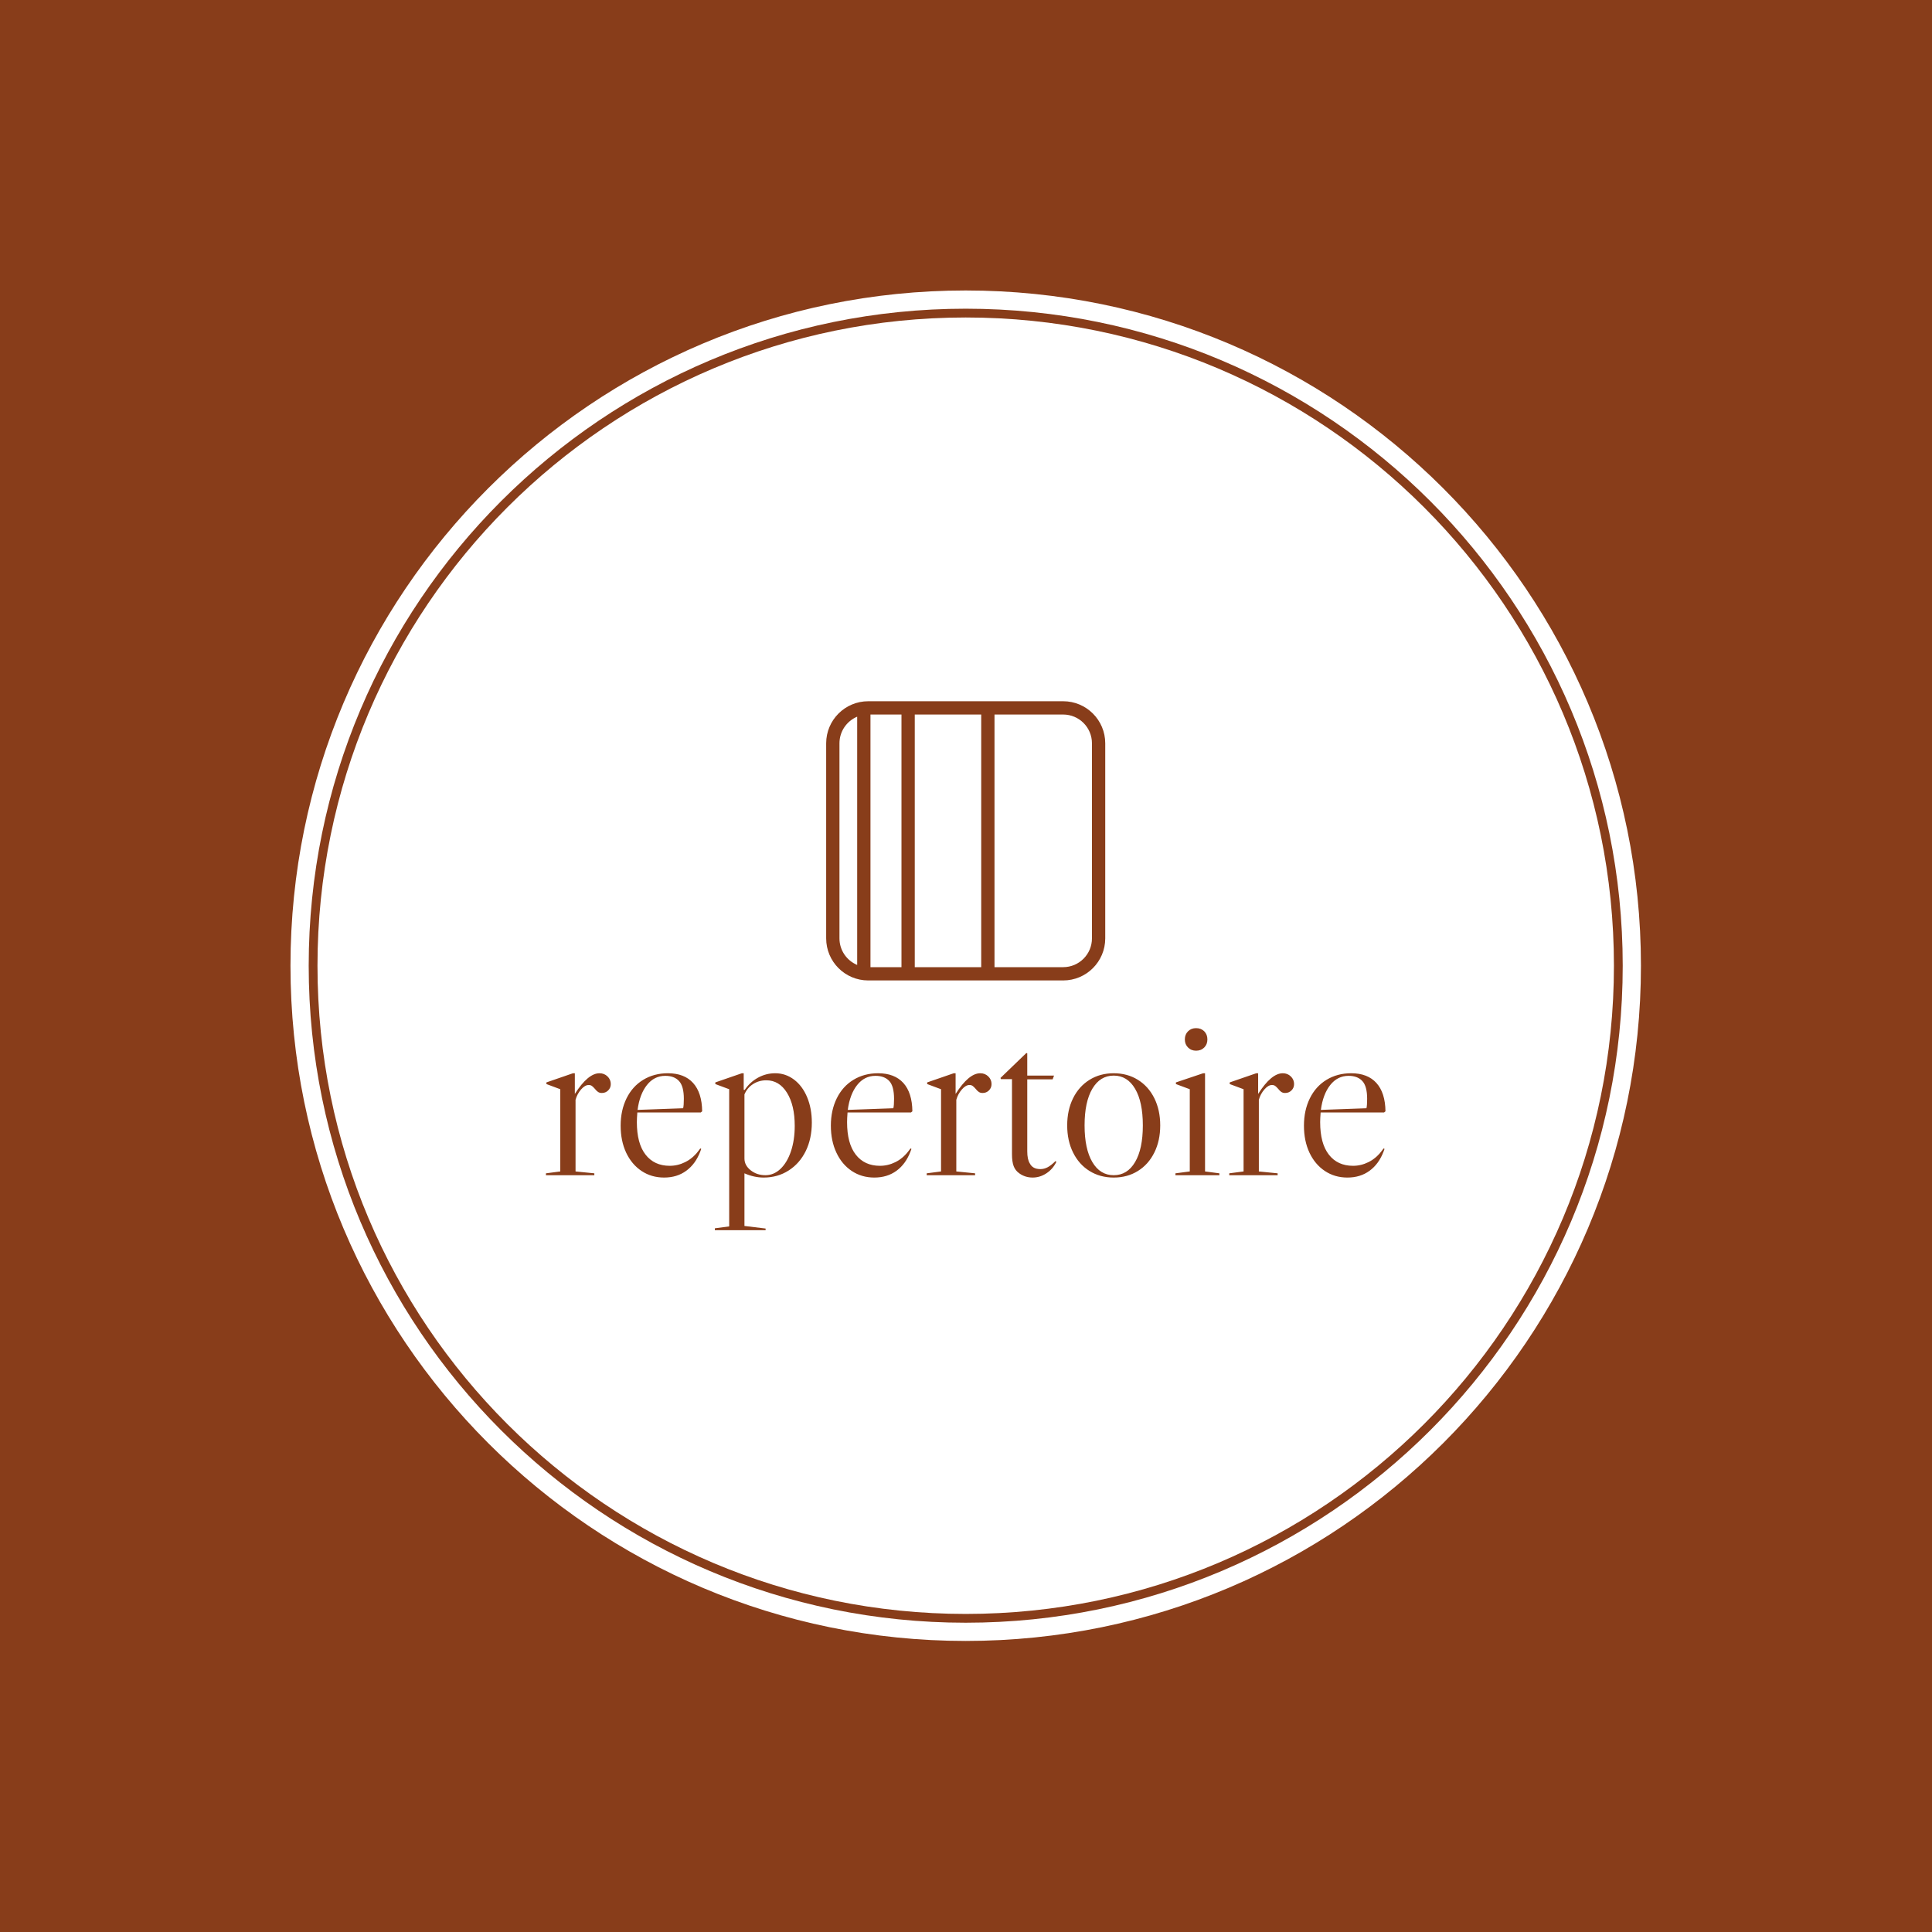
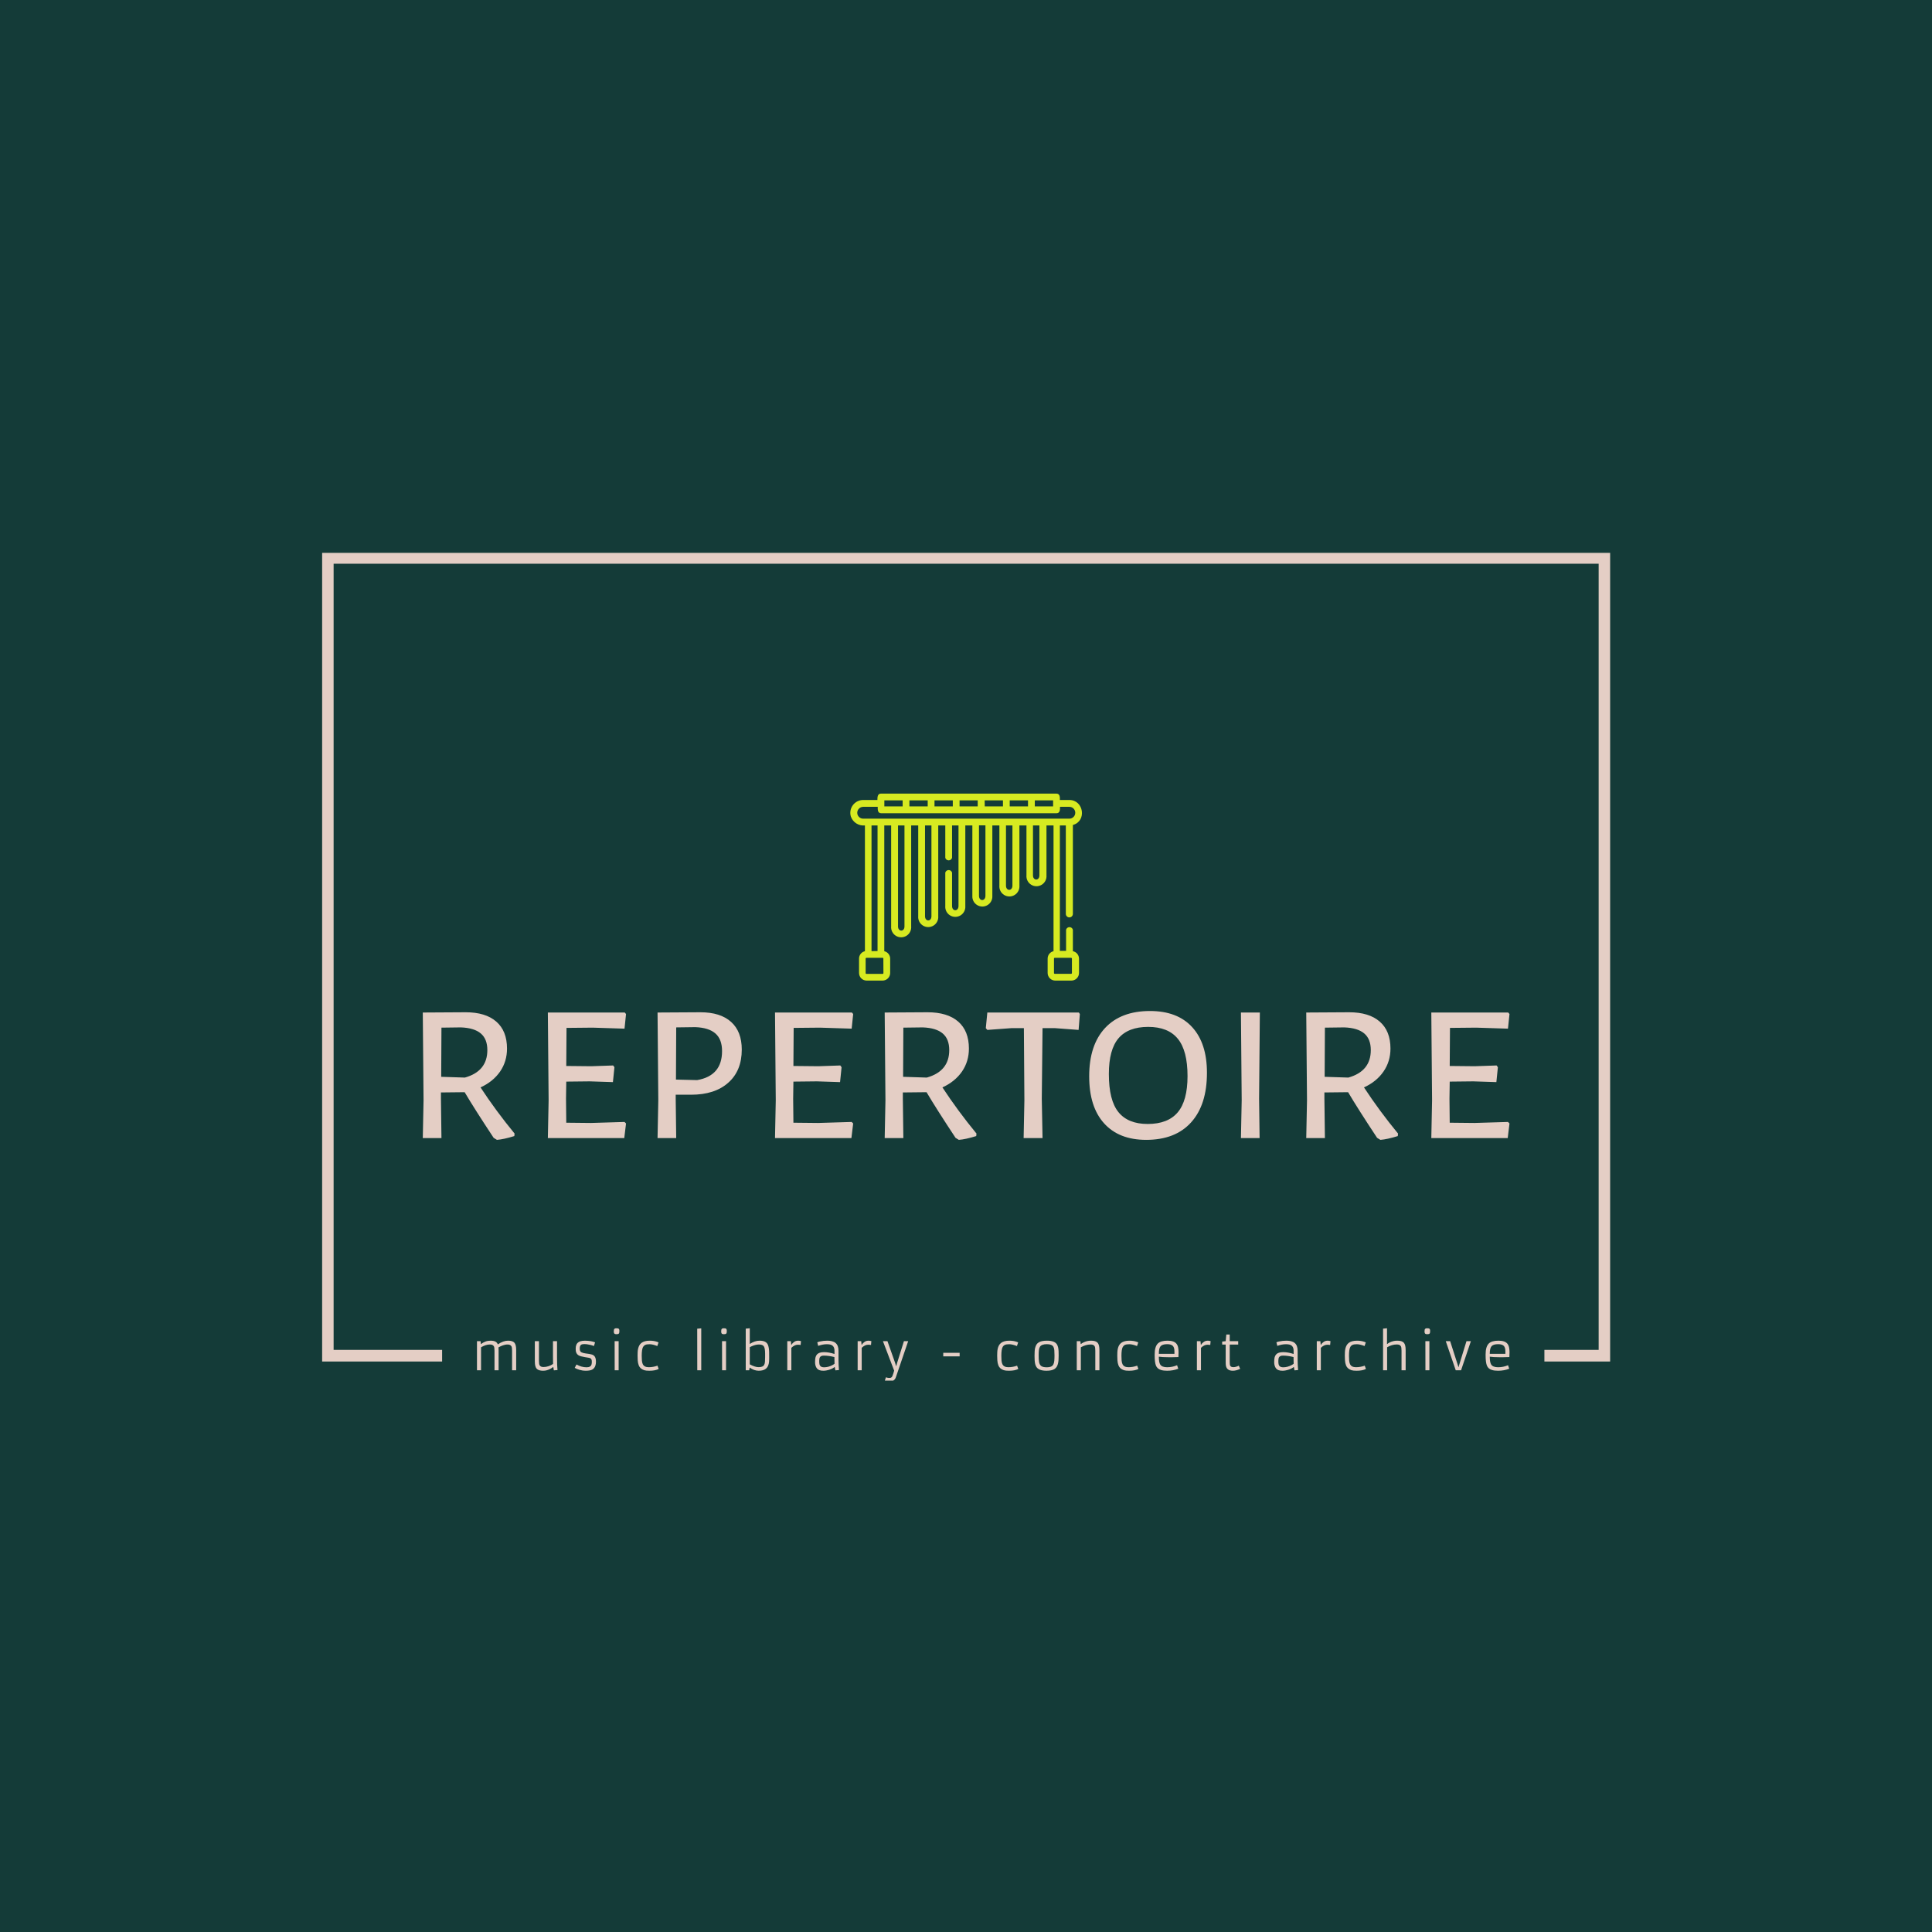
- <svg xmlns="http://www.w3.org/2000/svg" version="1.1" width="1000" height="1000" viewBox="0 0 1000 1000">
-   <rect width="1000" height="1000" fill="#883d1a" />
-   <g transform="matrix(0.7,0,0,0.7,149.849,150.1991)">
-     <svg viewBox="0 0 343 343" data-background-color="#883d1a" preserveAspectRatio="xMidYMid meet" height="999" width="1000">
-       <g id="tight-bounds" transform="matrix(1,0,0,1,0.074,0.074)">
-         <svg viewBox="0 0 342.852 342.852" height="342.852" width="342.852">
+ <svg xmlns="http://www.w3.org/2000/svg" version="1.1" width="1500" height="1500" viewBox="0 0 1500 1500">
+   <rect width="1500" height="1500" fill="#143b38" />
+   <g transform="matrix(0.6666667,0,0,0.6666667,250.1067,429.2359)">
+     <svg viewBox="0 0 375 241" data-background-color="#143b38" preserveAspectRatio="xMidYMid meet" height="964" width="1500">
+       <g id="tight-bounds" transform="matrix(1,0,0,1,-0.03976,-0.2132988)">
+         <svg viewBox="0 0 375.08 241.427" height="241.427" width="375.08">
          <g>
            <svg />
          </g>
          <g>
-             <svg viewBox="0 0 342.852 342.852" height="342.852" width="342.852">
-               <g>
-                 <path d="M0 171.426c0-94.676 76.75-171.426 171.426-171.426 94.676 0 171.426 76.75 171.426 171.426 0 94.676-76.75 171.426-171.426 171.426-94.676 0-171.426-76.75-171.426-171.426zM171.426 338.226c92.121 0 166.8-74.679 166.8-166.8 0-92.121-74.679-166.8-166.8-166.8-92.121 0-166.8 74.679-166.8 166.8 0 92.121 74.679 166.8 166.8 166.8z" data-fill-palette-color="tertiary" fill="#ffffff" stroke="transparent" />
-                 <ellipse rx="164.569" ry="164.569" cx="171.426" cy="171.426" fill="#ffffff" stroke="transparent" stroke-width="0" fill-opacity="1" data-fill-palette-color="tertiary" />
+             <svg viewBox="0 0 375.08 241.427" height="241.427" width="375.08">
+               <g transform="matrix(1,0,0,1,-10.22024,-5.77318)">
+                 <path d="M10.22 241.427v-235.654h375.08v235.654l-19.181 0 0-3.383h15.798v-228.888h-368.314v228.888h31.588l0 3.383z" fill="#e4cec5" fill-rule="nonzero" stroke="none" stroke-width="1" stroke-linecap="butt" stroke-linejoin="miter" stroke-miterlimit="10" stroke-dasharray="" stroke-dashoffset="0" font-family="none" font-weight="none" font-size="none" text-anchor="none" style="mix-blend-mode: normal" data-fill-palette-color="tertiary" />
+                 <g>
+                   <path transform="translate(53.74038,243.9705) scale(0.29147,0.29147)" d="M18.24-25.73v0c-2.653 0-5.55 0.937-8.69 2.81v0 22.92h-4.06v-29.05h3.57l0.39 3c2.847-2.327 6.037-3.49 9.57-3.49v0c2.02 0 3.61 0.29 4.77 0.87 1.167 0.573 2.01 1.52 2.53 2.84v0c3.593-2.473 7.01-3.71 10.25-3.71v0c3.06 0 5.183 0.7 6.37 2.1v0c1.14 1.347 1.71 3.747 1.71 7.2v0 20.24h-4.1v-19.48c0-2.347-0.227-3.857-0.68-4.53-0.46-0.673-1.003-1.13-1.63-1.37-0.627-0.233-1.357-0.35-2.19-0.35-0.84 0-1.63 0.077-2.37 0.23-0.74 0.153-1.493 0.36-2.26 0.62v0c-1.547 0.54-3.027 1.223-4.44 2.05v0c0.08 0.98 0.12 1.843 0.12 2.59v0 20.24h-4.1v-19.48c0-2.347-0.23-3.857-0.69-4.53-0.453-0.673-0.993-1.13-1.62-1.37-0.627-0.233-1.443-0.35-2.45-0.35zM85.46-29.05v16.26c0 5.367 0.153 9.563 0.46 12.59v0l-3.64 0.3-0.58-3.44c-1.907 1.573-4.13 2.71-6.67 3.41v0c-1.007 0.28-2.207 0.42-3.6 0.42-1.387 0-2.63-0.167-3.73-0.5-1.1-0.333-1.977-0.867-2.63-1.6v0c-1.187-1.32-1.78-3.72-1.78-7.2v0-20.24h4.1v19.58c0 2.34 0.23 3.85 0.69 4.53 0.453 0.673 0.993 1.127 1.62 1.36 0.627 0.24 1.37 0.36 2.23 0.36 0.867 0 1.703-0.07 2.51-0.21 0.8-0.14 1.607-0.34 2.42-0.6v0c1.713-0.553 3.26-1.31 4.64-2.27v0-0.02c-0.06-1.24-0.09-3.65-0.09-7.23v0-15.5zM103.14-2.39l1.76-3.37c3.353 1.873 6.723 2.81 10.11 2.81v0c2.813 0 4.463-1.003 4.95-3.01v0c0.167-0.68 0.25-1.513 0.25-2.5 0-0.987-0.113-1.75-0.34-2.29-0.227-0.547-0.61-0.957-1.15-1.23-0.54-0.267-1.253-0.463-2.14-0.59-0.887-0.133-2.013-0.317-3.38-0.55-1.367-0.24-2.62-0.507-3.76-0.8-1.14-0.293-2.107-0.717-2.9-1.27v0c-1.693-1.187-2.507-3.187-2.44-6v0-0.61c0-2.967 0.977-5.077 2.93-6.33v0c1.887-1.233 5.003-1.653 9.35-1.26v0c2.96 0.273 5.32 0.783 7.08 1.53v0l-1.15 3.69c-1.953-0.833-4.297-1.437-7.03-1.81v0c-0.847-0.113-1.64-0.17-2.38-0.17-0.74 0-1.413 0.057-2.02 0.17-0.6 0.113-1.103 0.327-1.51 0.64v0c-0.78 0.633-1.187 1.813-1.22 3.54v0c-0.047 2.033 0.523 3.327 1.71 3.88v0c1.14 0.54 2.49 0.91 4.05 1.11 1.56 0.207 2.837 0.387 3.83 0.54 0.993 0.153 1.897 0.36 2.71 0.62 0.813 0.26 1.513 0.677 2.1 1.25v0c1.22 1.153 1.813 3.163 1.78 6.03v0c-0.08 4.993-2.163 7.84-6.25 8.54v0c-1.233 0.213-2.47 0.32-3.71 0.32-1.233 0-2.367-0.077-3.4-0.23-1.033-0.16-2.023-0.377-2.97-0.65v0c-1.787-0.507-3.407-1.173-4.86-2zM144.97-36.01v0c-1.087 0-1.787-0.153-2.1-0.46v0c-0.487-0.507-0.73-1.203-0.73-2.09 0-0.887 0.053-1.523 0.16-1.91 0.107-0.38 0.267-0.677 0.48-0.89v0c0.387-0.387 0.983-0.58 1.79-0.58 0.807 0 1.383 0.04 1.73 0.12 0.353 0.08 0.643 0.233 0.87 0.46v0c0.393 0.393 0.59 1.033 0.59 1.92 0 0.887-0.047 1.52-0.14 1.9-0.087 0.387-0.237 0.693-0.45 0.92v0c-0.407 0.407-1.14 0.61-2.2 0.61zM143.05 0l-0.05-29.05h4v29.05zM185.78-4.59l1.22 3.3c-2.26 1.187-5.36 1.78-9.3 1.78v0c-2.327 0-4.037-0.18-5.13-0.54v0c-2.78-0.94-4.603-2.543-5.47-4.81v0c-0.6-1.58-0.95-3.28-1.05-5.1-0.093-1.827-0.14-3.367-0.14-4.62 0-1.253 0.03-2.477 0.09-3.67 0.067-1.193 0.227-2.343 0.48-3.45 0.253-1.107 0.64-2.137 1.16-3.09 0.52-0.953 1.227-1.787 2.12-2.5v0c1.94-1.5 4.723-2.25 8.35-2.25v0c2.673 0 5.133 0.39 7.38 1.17v0c0.6 0.193 1.053 0.38 1.36 0.56v0l-1.22 3.62c-3.12-1.207-5.68-1.81-7.68-1.81-1.993 0-3.457 0.227-4.39 0.68-0.933 0.46-1.663 1.153-2.19 2.08v0c-0.873 1.593-1.31 4.523-1.31 8.79v0c0 1.707 0.057 3.263 0.17 4.67 0.113 1.407 0.397 2.617 0.85 3.63v0c0.96 2.08 2.943 3.12 5.95 3.12 3 0 5.917-0.52 8.75-1.56zM225.54 0l-0.05-41.5 4.03-0.35v41.85zM252.26-36.01v0c-1.087 0-1.787-0.153-2.1-0.46v0c-0.487-0.507-0.73-1.203-0.73-2.09 0-0.887 0.053-1.523 0.16-1.91 0.107-0.38 0.263-0.677 0.47-0.89v0c0.393-0.387 0.993-0.58 1.8-0.58 0.807 0 1.383 0.04 1.73 0.12 0.353 0.08 0.643 0.233 0.87 0.46v0c0.393 0.393 0.59 1.033 0.59 1.92 0 0.887-0.047 1.52-0.14 1.9-0.087 0.387-0.237 0.693-0.45 0.92v0c-0.407 0.407-1.14 0.61-2.2 0.61zM250.33 0l-0.05-29.05h4.01v29.05zM277.91-2.71v0l-0.52 2.71h-3.44v-41.55l4.05-0.39v15.67c3.373-2.18 6.63-3.27 9.77-3.27v0c4.36 0 7.127 1.343 8.3 4.03v0c0.733 1.693 1.15 4.07 1.25 7.13v0c0.027 1.48 0.04 3.107 0.04 4.88v0 1.95c0 2.233-0.14 3.91-0.42 5.03-0.287 1.127-0.65 2.09-1.09 2.89-0.44 0.807-1.043 1.513-1.81 2.12v0c-1.66 1.333-4.037 2-7.13 2-3.087 0-6.087-1.067-9-3.2zM278-23.05v17.14c3.453 1.873 6.36 2.81 8.72 2.81v0h0.29c2.787 0 4.577-0.773 5.37-2.32v0c0.427-0.78 0.687-1.797 0.78-3.05 0.1-1.253 0.15-2.76 0.15-4.52v0-3.51c0-3.633-0.413-6.077-1.24-7.33v0c-0.813-1.253-2.36-1.88-4.64-1.88v0h-0.61c-2.033 0-4.393 0.603-7.08 1.81v0c-0.7 0.307-1.28 0.59-1.74 0.85zM325.89-25.51v0c-2.087 0-4.21 1.04-6.37 3.12v0 22.39h-4.06v-29.05h3.57l0.39 3.85c0.767-1.187 1.593-2.113 2.48-2.78 0.887-0.667 1.613-1.073 2.18-1.22v0c0.813-0.227 1.587-0.34 2.32-0.34 0.733 0 1.653 0.147 2.76 0.44v0l-0.37 3.88c-0.827-0.193-1.793-0.29-2.9-0.29zM366.62-19.41v9.11c0 3.24 0.153 6.607 0.46 10.1v0l-3.61 0.3-0.61-3.4c-2.067 1.66-4.8 2.817-8.2 3.47v0c-1.107 0.213-2.093 0.32-2.96 0.32-0.86 0-1.62-0.04-2.28-0.12-0.66-0.087-1.293-0.247-1.9-0.48-0.613-0.233-1.18-0.563-1.7-0.99-0.52-0.42-0.977-0.98-1.37-1.68v0c-0.827-1.48-1.24-3.26-1.24-5.34 0-2.073 0.15-3.683 0.45-4.83 0.3-1.147 0.8-2.103 1.5-2.87v0c1.387-1.513 3.713-2.27 6.98-2.27 3.273 0 6.767 0.617 10.48 1.85v0-3.17c0-3.533-1.457-5.623-4.37-6.27v0c-0.947-0.213-2.03-0.32-3.25-0.32v0c-2.787 0-5.677 0.553-8.67 1.66v0l-0.9-3.52c0.827-0.553 2.943-1.05 6.35-1.49v0c1.073-0.127 2.363-0.19 3.87-0.19 1.5 0 2.977 0.18 4.43 0.54 1.447 0.353 2.65 0.937 3.61 1.75v0c1.953 1.613 2.93 4.227 2.93 7.84zM362.52-13.18v0c-3.807-0.96-7.323-1.44-10.55-1.44v0c-1.987 0-3.303 0.567-3.95 1.7v0c-0.44 0.8-0.66 1.98-0.66 3.54 0 1.567 0.083 2.7 0.25 3.4 0.173 0.7 0.457 1.277 0.85 1.73v0c0.76 0.867 2.02 1.3 3.78 1.3v0c2.753 0 5.48-0.71 8.18-2.13v0c0.827-0.42 1.577-0.89 2.25-1.41v0c-0.1-1.76-0.15-3.99-0.15-6.69zM396.17-25.51v0c-2.08 0-4.203 1.04-6.37 3.12v0 22.39h-4.05v-29.05h3.56l0.39 3.85c0.767-1.187 1.593-2.113 2.48-2.78 0.887-0.667 1.613-1.073 2.18-1.22v0c0.813-0.227 1.587-0.34 2.32-0.34 0.733 0 1.653 0.147 2.76 0.44v0l-0.36 3.88c-0.833-0.193-1.803-0.29-2.91-0.29zM412.93 10.21l1.1-3.18c1.187 0.427 2.157 0.64 2.91 0.64 0.76 0 1.257-0.023 1.49-0.07 0.24-0.04 0.48-0.123 0.72-0.25v0c0.573-0.313 0.997-0.82 1.27-1.52v0c0.687-1.66 1.283-3.48 1.79-5.46v0l-11.21-29.42h4.52l7.56 21.41 1.15 3.76 1.05-3.79 6.69-21.38h4.25l-12.26 35.93c-0.893 2.8-2.96 4.2-6.2 4.2v0c-2.047 0-3.657-0.29-4.83-0.87zM471.25-13.87v-3.54h16.38v3.54zM545-4.59l1.22 3.3c-2.267 1.187-5.367 1.78-9.3 1.78v0c-2.333 0-4.043-0.18-5.13-0.54v0c-2.787-0.94-4.61-2.543-5.47-4.81v0c-0.6-1.58-0.95-3.28-1.05-5.1-0.1-1.827-0.15-3.367-0.15-4.62 0-1.253 0.033-2.477 0.1-3.67 0.067-1.193 0.227-2.343 0.48-3.45 0.253-1.107 0.64-2.137 1.16-3.09 0.52-0.953 1.227-1.787 2.12-2.5v0c1.94-1.5 4.723-2.25 8.35-2.25v0c2.667 0 5.123 0.39 7.37 1.17v0c0.607 0.193 1.063 0.38 1.37 0.56v0l-1.22 3.62c-3.127-1.207-5.687-1.81-7.68-1.81-1.993 0-3.457 0.227-4.39 0.68-0.94 0.46-1.67 1.153-2.19 2.08v0c-0.88 1.593-1.32 4.523-1.32 8.79v0c0 1.707 0.057 3.263 0.17 4.67 0.12 1.407 0.407 2.617 0.86 3.63v0c0.96 2.08 2.94 3.12 5.94 3.12 3.007 0 5.927-0.52 8.76-1.56zM562.44-14.45v0c0-3.7 0.187-6.28 0.56-7.74 0.373-1.467 0.833-2.627 1.38-3.48 0.547-0.853 1.283-1.567 2.21-2.14v0c1.853-1.153 4.597-1.73 8.23-1.73v0c5.24 0 8.607 1.293 10.1 3.88v0c0.9 1.56 1.413 3.767 1.54 6.62v0c0.047 1.347 0.07 2.833 0.07 4.46 0 1.633-0.05 3.153-0.15 4.56-0.107 1.407-0.317 2.67-0.63 3.79-0.307 1.127-0.737 2.11-1.29 2.95-0.553 0.833-1.287 1.537-2.2 2.11v0c-1.787 1.107-4.4 1.66-7.84 1.66v0c-5.14 0-8.517-1.27-10.13-3.81v0c-0.993-1.58-1.57-3.793-1.73-6.64v0c-0.08-1.367-0.12-2.863-0.12-4.49zM569.08-4.27c0.587 0.44 1.323 0.77 2.21 0.99 0.887 0.22 2.1 0.33 3.64 0.33 1.533 0 2.827-0.22 3.88-0.66 1.047-0.44 1.837-1.147 2.37-2.12 0.527-0.967 0.86-2.223 1-3.77 0.133-1.547 0.2-3.343 0.2-5.39 0-2.053-0.06-3.763-0.18-5.13-0.12-1.367-0.427-2.497-0.92-3.39v0c-0.973-1.76-3.143-2.64-6.51-2.64v0c-3.567 0-5.887 0.88-6.96 2.64v0c-0.54 0.893-0.883 2.03-1.03 3.41-0.147 1.387-0.22 2.893-0.22 4.52 0 1.627 0.02 3.007 0.06 4.14 0.047 1.133 0.153 2.15 0.32 3.05 0.173 0.907 0.427 1.693 0.76 2.36 0.333 0.667 0.793 1.22 1.38 1.66zM618.38-25.73v0c-3.173 0-6.403 0.937-9.69 2.81v0 22.92h-4.06v-29.05h3.57l0.39 3c1.773-1.447 3.98-2.48 6.62-3.1v0c1.073-0.26 2.333-0.39 3.78-0.39 1.447 0 2.723 0.167 3.83 0.5 1.107 0.333 1.987 0.867 2.64 1.6v0c1.187 1.32 1.78 3.72 1.78 7.2v0 20.24h-4.1v-19.48c0-2.347-0.227-3.857-0.68-4.53-0.46-0.673-1.003-1.13-1.63-1.37-0.627-0.233-1.443-0.35-2.45-0.35zM664.97-4.59l1.22 3.3c-2.26 1.187-5.36 1.78-9.3 1.78v0c-2.327 0-4.037-0.18-5.13-0.54v0c-2.78-0.94-4.603-2.543-5.47-4.81v0c-0.6-1.58-0.95-3.28-1.05-5.1-0.093-1.827-0.14-3.367-0.14-4.62 0-1.253 0.03-2.477 0.09-3.67 0.067-1.193 0.227-2.343 0.48-3.45 0.253-1.107 0.64-2.137 1.16-3.09 0.52-0.953 1.227-1.787 2.12-2.5v0c1.94-1.5 4.723-2.25 8.35-2.25v0c2.673 0 5.133 0.39 7.38 1.17v0c0.6 0.193 1.053 0.38 1.36 0.56v0l-1.22 3.62c-3.12-1.207-5.677-1.81-7.67-1.81-2 0-3.467 0.227-4.4 0.68-0.933 0.46-1.66 1.153-2.18 2.08v0c-0.88 1.593-1.32 4.523-1.32 8.79v0c0 1.707 0.057 3.263 0.17 4.67 0.113 1.407 0.397 2.617 0.85 3.63v0c0.96 2.08 2.943 3.12 5.95 3.12 3 0 5.917-0.52 8.75-1.56zM704.82-5.03l1.2 3.49c-3.367 1.353-7.087 2.03-11.16 2.03v0c-2.36 0-4.36-0.243-6-0.73v0c-2.62-0.753-4.363-2.3-5.23-4.64v0c-0.793-2.2-1.19-5.457-1.19-9.77v0-1.24c0-5.16 1.073-8.783 3.22-10.87v0c1.933-1.853 5.163-2.78 9.69-2.78v0c4.413 0 7.423 1.09 9.03 3.27v0c0.787 1.06 1.303 2.343 1.55 3.85 0.253 1.5 0.38 2.933 0.38 4.3v0c0 2.133-0.047 3.787-0.14 4.96v0c-2.3 0.1-4.36 0.15-6.18 0.15v0c0 0-1.31 0-3.93 0v0c-4.1 0-7.257-0.18-9.47-0.54v0c0 3.747 0.47 6.36 1.41 7.84v0c1.16 1.807 3.463 2.71 6.91 2.71 3.453 0 6.757-0.677 9.91-2.03zM686.59-16.41h15.6v-2.34c0-2.553-0.497-4.377-1.49-5.47v0c-1.107-1.22-3.02-1.83-5.74-1.83v0c-3.253 0-5.477 0.707-6.67 2.12v0c-1.133 1.353-1.7 3.86-1.7 7.52zM735.06-25.51v0c-2.087 0-4.21 1.04-6.37 3.12v0 22.39h-4.06v-29.05h3.57l0.39 3.85c0.76-1.187 1.587-2.113 2.48-2.78 0.887-0.667 1.613-1.073 2.18-1.22v0c0.813-0.227 1.587-0.34 2.32-0.34 0.733 0 1.653 0.147 2.76 0.44v0l-0.37 3.88c-0.827-0.193-1.793-0.29-2.9-0.29zM766.46-4.57l1.39 3.18c-2.653 1.253-5.1 1.88-7.34 1.88v0c-4.073 0-6.387-1.743-6.94-5.23v0c-0.127-0.827-0.19-2.03-0.19-3.61v0-17.31h-3.52v-3l3.52-0.39 0.63-6.64h3.4v6.64h8.47v3.39h-8.47v17.24c0 2 0.143 3.277 0.43 3.83v0c0.54 1.007 1.617 1.51 3.23 1.51 1.607 0 3.403-0.497 5.39-1.49zM825.25-19.41v9.11c0 3.24 0.153 6.607 0.46 10.1v0l-3.61 0.3-0.61-3.4c-2.067 1.66-4.803 2.817-8.21 3.47v0c-1.107 0.213-2.09 0.32-2.95 0.32-0.86 0-1.62-0.04-2.28-0.12-0.66-0.087-1.297-0.247-1.91-0.48-0.607-0.233-1.17-0.563-1.69-0.99-0.527-0.42-0.983-0.98-1.37-1.68v0c-0.833-1.48-1.25-3.26-1.25-5.34 0-2.073 0.15-3.683 0.45-4.83 0.307-1.147 0.81-2.103 1.51-2.87v0c1.38-1.513 3.707-2.27 6.98-2.27 3.273 0 6.763 0.617 10.47 1.85v0-3.17c0-3.533-1.457-5.623-4.37-6.27v0c-0.94-0.213-2.023-0.32-3.25-0.32v0c-2.78 0-5.667 0.553-8.66 1.66v0l-0.91-3.52c0.833-0.553 2.95-1.05 6.35-1.49v0c1.073-0.127 2.363-0.19 3.87-0.19 1.507 0 2.983 0.18 4.43 0.54 1.453 0.353 2.66 0.937 3.62 1.75v0c1.953 1.613 2.93 4.227 2.93 7.84zM821.14-13.18v0c-3.807-0.96-7.32-1.44-10.54-1.44v0c-1.987 0-3.307 0.567-3.96 1.7v0c-0.44 0.8-0.66 1.98-0.66 3.54 0 1.567 0.087 2.7 0.26 3.4 0.173 0.7 0.453 1.277 0.84 1.73v0c0.767 0.867 2.03 1.3 3.79 1.3v0c2.747 0 5.47-0.71 8.17-2.13v0c0.833-0.42 1.583-0.89 2.25-1.41v0c-0.1-1.76-0.15-3.99-0.15-6.69zM854.8-25.51v0c-2.087 0-4.213 1.04-6.38 3.12v0 22.39h-4.05v-29.05h3.57l0.39 3.85c0.76-1.187 1.583-2.113 2.47-2.78 0.893-0.667 1.623-1.073 2.19-1.22v0c0.813-0.227 1.587-0.34 2.32-0.34 0.733 0 1.653 0.147 2.76 0.44v0l-0.37 3.88c-0.827-0.193-1.793-0.29-2.9-0.29zM892.26-4.59l1.22 3.3c-2.267 1.187-5.367 1.78-9.3 1.78v0c-2.333 0-4.043-0.18-5.13-0.54v0c-2.787-0.94-4.61-2.543-5.47-4.81v0c-0.6-1.58-0.95-3.28-1.05-5.1-0.1-1.827-0.15-3.367-0.15-4.62 0-1.253 0.033-2.477 0.1-3.67 0.067-1.193 0.227-2.343 0.48-3.45 0.253-1.107 0.64-2.137 1.16-3.09 0.52-0.953 1.227-1.787 2.12-2.5v0c1.94-1.5 4.723-2.25 8.35-2.25v0c2.667 0 5.123 0.39 7.37 1.17v0c0.607 0.193 1.063 0.38 1.37 0.56v0l-1.22 3.62c-3.127-1.207-5.687-1.81-7.68-1.81-1.993 0-3.457 0.227-4.39 0.68-0.94 0.46-1.67 1.153-2.19 2.08v0c-0.88 1.593-1.32 4.523-1.32 8.79v0c0 1.707 0.057 3.263 0.17 4.67 0.12 1.407 0.407 2.617 0.86 3.63v0c0.96 2.08 2.94 3.12 5.94 3.12 3.007 0 5.927-0.52 8.76-1.56zM924.27-25.76v0c-3.24 0-6.453 0.937-9.64 2.81v0 22.95h-4.05v-41.55l3.95-0.39v15.89c1.68-1.433 3.86-2.467 6.54-3.1v0c1.08-0.26 2.35-0.39 3.81-0.39 1.467 0 2.753 0.167 3.86 0.5 1.107 0.333 1.987 0.867 2.64 1.6v0c1.173 1.32 1.76 3.72 1.76 7.2v0 20.24h-4.11v-19.51c0-2.34-0.227-3.85-0.68-4.53-0.453-0.673-0.993-1.127-1.62-1.36-0.627-0.24-1.447-0.36-2.46-0.36zM954.82-36.01v0c-1.087 0-1.787-0.153-2.1-0.46v0c-0.487-0.507-0.73-1.203-0.73-2.09 0-0.887 0.053-1.523 0.16-1.91 0.107-0.38 0.267-0.677 0.48-0.89v0c0.387-0.387 0.983-0.58 1.79-0.58 0.807 0 1.383 0.04 1.73 0.12 0.353 0.08 0.643 0.233 0.87 0.46v0c0.393 0.393 0.59 1.033 0.59 1.92 0 0.887-0.047 1.52-0.14 1.9-0.087 0.387-0.237 0.693-0.45 0.92v0c-0.407 0.407-1.14 0.61-2.2 0.61zM952.9 0l-0.05-29.05h4v29.05zM983.18 0l-9.96-29.05h4.37l7.61 23.7 0.74 2.42 0.68-2.42 7.28-23.7h4.41l-9.81 29.05zM1035.41-5.03l1.2 3.49c-3.373 1.353-7.093 2.03-11.16 2.03v0c-2.36 0-4.363-0.243-6.01-0.73v0c-2.62-0.753-4.36-2.3-5.22-4.64v0c-0.8-2.2-1.2-5.457-1.2-9.77v0-1.24c0-5.16 1.073-8.783 3.22-10.87v0c1.94-1.853 5.173-2.78 9.7-2.78v0c4.407 0 7.417 1.09 9.03 3.27v0c0.78 1.06 1.297 2.343 1.55 3.85 0.253 1.5 0.38 2.933 0.38 4.3v0c0 2.133-0.05 3.787-0.15 4.96v0c-2.293 0.1-4.353 0.15-6.18 0.15v0c0 0-1.31 0-3.93 0v0c-4.1 0-7.257-0.18-9.47-0.54v0c0 3.747 0.473 6.36 1.42 7.84v0c1.153 1.807 3.457 2.71 6.91 2.71 3.447 0 6.75-0.677 9.91-2.03zM1017.17-16.41h15.6v-2.34c0-2.553-0.497-4.377-1.49-5.47v0c-1.107-1.22-3.017-1.83-5.73-1.83v0c-3.26 0-5.483 0.707-6.67 2.12v0c-1.14 1.353-1.71 3.86-1.71 7.52z" fill="#e4cec5" fill-rule="nonzero" stroke="none" stroke-width="1" stroke-linecap="butt" stroke-linejoin="miter" stroke-miterlimit="10" stroke-dasharray="" stroke-dashoffset="0" font-family="none" font-weight="none" font-size="none" text-anchor="none" style="mix-blend-mode: normal" data-fill-palette-color="secondary" />
+                 </g>
              </g>
-               <g transform="matrix(1,0,0,1,64.84656,104.2831)">
-                 <svg viewBox="0 0 213.158 134.285" height="134.285" width="213.158">
+               <g transform="matrix(1,0,0,1,29.33176,70.30902)">
+                 <svg viewBox="0 0 316.416 100.809" height="100.809" width="316.416">
                  <g>
-                     <svg viewBox="0 0 213.158 134.285" height="134.285" width="213.158">
+                     <svg viewBox="0 0 316.416 100.809" height="100.809" width="316.416">
                      <g>
-                         <svg viewBox="0 0 213.158 134.285" height="134.285" width="213.158">
-                           <g transform="matrix(1,0,0,1,0,82.99374)">
-                             <svg viewBox="0 0 213.158 51.292" height="51.292" width="213.158">
+                         <svg viewBox="0 0 316.416 100.809" height="100.809" width="316.416">
+                           <g transform="matrix(1,0,0,1,0,63.29399)">
+                             <svg viewBox="0 0 316.416 37.515" height="37.515" width="316.416">
                              <g id="textblocktransform">
-                                 <svg viewBox="0 0 213.158 51.292" height="51.292" width="213.158" id="textblock">
+                                 <svg viewBox="0 0 316.416 37.515" height="37.515" width="316.416" id="textblock">
                                  <g>
-                                     <svg viewBox="0 0 213.158 51.292" height="51.292" width="213.158">
+                                     <svg viewBox="0 0 316.416 37.515" height="37.515" width="316.416">
                                      <g transform="matrix(1,0,0,1,0,0)">
-                                         <svg width="213.158" viewBox="1.25 -31.3 178.68 43" height="51.292" data-palette-color="#883d1a">
-                                           <path d="M12.65-21.7Q13.65-21.7 14.35-21.03 15.05-20.35 15.05-19.4L15.05-19.4Q15.05-18.6 14.5-18.05 13.95-17.5 13.15-17.5L13.15-17.5Q12.65-17.5 12.33-17.73 12-17.95 11.65-18.4L11.65-18.4Q11.3-18.8 11.03-19 10.75-19.2 10.35-19.2L10.35-19.2Q9.55-19.2 8.72-18.25 7.9-17.3 7.55-16.05L7.55-16.05 7.55-0.8 11.55-0.4 11.55 0 1.25 0 1.25-0.4 4.3-0.8 4.3-18.3 1.35-19.4 1.35-19.75 7-21.7 7.4-21.7 7.4-17.3Q10.2-21.7 12.65-21.7L12.65-21.7ZM33.65-5.1L34.1-5.7 34.3-5.6 34.1-5.05Q33.1-2.4 31.12-0.95 29.15 0.5 26.4 0.5L26.4 0.5Q23.7 0.5 21.6-0.9 19.5-2.3 18.32-4.8 17.15-7.3 17.15-10.55L17.15-10.55Q17.15-13.8 18.4-16.35 19.65-18.9 21.95-20.3 24.25-21.7 27.2-21.7L27.2-21.7Q30.7-21.7 32.57-19.63 34.45-17.55 34.5-13.6L34.5-13.6 34.2-13.35 20.7-13.35Q20.6-12.05 20.6-11.3L20.6-11.3Q20.6-6.75 22.45-4.38 24.3-2 27.6-2L27.6-2Q29.3-2 30.87-2.78 32.45-3.55 33.65-5.1L33.65-5.1ZM26.65-21.15Q24.3-21.15 22.75-19.2 21.2-17.25 20.75-13.9L20.75-13.9 30.45-14.25Q30.6-14.85 30.6-16.25L30.6-16.25Q30.6-18.95 29.57-20.05 28.55-21.15 26.65-21.15L26.65-21.15ZM43.5-0.4Q45.55 0.5 47.59 0.5L47.59 0.5Q50.55 0.5 52.9-1 55.25-2.5 56.55-5.15 57.84-7.8 57.84-11.2L57.84-11.2Q57.84-14.2 56.84-16.6 55.84-19 54.05-20.35 52.25-21.7 50.05-21.7L50.05-21.7Q48.09-21.7 46.37-20.75 44.65-19.8 43.55-18.15L43.55-18.15 43.34-18.15 43.34-21.7 42.95-21.7 37.3-19.75 37.3-19.4 40.25-18.3 40.25 10.9 37.2 11.3 37.2 11.7 48 11.7 48 11.35 43.5 10.8 43.5-0.4ZM47.95 0Q46.15 0 44.82-1.05 43.5-2.1 43.5-3.55L43.5-3.55 43.5-17.2Q44.09-18.6 45.34-19.4 46.59-20.2 48.15-20.2L48.15-20.2Q50.9-20.2 52.55-17.55 54.2-14.9 54.2-10.5L54.2-10.5Q54.2-7.5 53.4-5.1 52.59-2.7 51.17-1.35 49.75 0 47.95 0L47.95 0ZM78.39-5.1L78.84-5.7 79.04-5.6 78.84-5.05Q77.84-2.4 75.87-0.95 73.89 0.5 71.14 0.5L71.14 0.5Q68.44 0.5 66.34-0.9 64.24-2.3 63.07-4.8 61.89-7.3 61.89-10.55L61.89-10.55Q61.89-13.8 63.14-16.35 64.39-18.9 66.69-20.3 68.99-21.7 71.94-21.7L71.94-21.7Q75.44-21.7 77.32-19.63 79.19-17.55 79.24-13.6L79.24-13.6 78.94-13.35 65.44-13.35Q65.34-12.05 65.34-11.3L65.34-11.3Q65.34-6.75 67.19-4.38 69.04-2 72.34-2L72.34-2Q74.04-2 75.62-2.78 77.19-3.55 78.39-5.1L78.39-5.1ZM71.39-21.15Q69.04-21.15 67.49-19.2 65.94-17.25 65.49-13.9L65.49-13.9 75.19-14.25Q75.34-14.85 75.34-16.25L75.34-16.25Q75.34-18.95 74.32-20.05 73.29-21.15 71.39-21.15L71.39-21.15ZM93.69-21.7Q94.69-21.7 95.39-21.03 96.09-20.35 96.09-19.4L96.09-19.4Q96.09-18.6 95.54-18.05 94.99-17.5 94.19-17.5L94.19-17.5Q93.69-17.5 93.37-17.73 93.04-17.95 92.69-18.4L92.69-18.4Q92.34-18.8 92.07-19 91.79-19.2 91.39-19.2L91.39-19.2Q90.59-19.2 89.77-18.25 88.94-17.3 88.59-16.05L88.59-16.05 88.59-0.8 92.59-0.4 92.59 0 82.29 0 82.29-0.4 85.34-0.8 85.34-18.3 82.39-19.4 82.39-19.75 88.04-21.7 88.44-21.7 88.44-17.3Q91.24-21.7 93.69-21.7L93.69-21.7ZM103.49-26L97.99-20.7 98.09-20.45 100.44-20.45 100.44-4.45Q100.44-2.9 100.79-1.95 101.14-1 101.99-0.4L101.99-0.4Q103.24 0.5 104.84 0.5L104.84 0.5Q106.39 0.5 107.76-0.4 109.14-1.3 109.89-2.85L109.89-2.85 109.69-3Q108.79-2.1 108.04-1.7 107.29-1.3 106.49-1.3L106.49-1.3Q104.84-1.3 104.24-2.5L104.24-2.5Q103.69-3.35 103.69-5.1L103.69-5.1 103.69-20.4 109.09-20.4 109.39-21.2 103.69-21.2 103.69-25.95 103.49-26ZM122.09-21.7Q124.99-21.7 127.24-20.3 129.49-18.9 130.74-16.38 131.99-13.85 131.99-10.6L131.99-10.6Q131.99-7.35 130.74-4.83 129.49-2.3 127.24-0.9 124.99 0.5 122.09 0.5L122.09 0.5Q119.19 0.5 116.94-0.9 114.69-2.3 113.44-4.83 112.19-7.35 112.19-10.6L112.19-10.6Q112.19-13.85 113.44-16.38 114.69-18.9 116.94-20.3 119.19-21.7 122.09-21.7L122.09-21.7ZM115.89-10.6Q115.89-5.6 117.54-2.8 119.19 0 122.09 0L122.09 0Q124.99 0 126.64-2.8 128.29-5.6 128.29-10.6L128.29-10.6Q128.29-15.6 126.64-18.4 124.99-21.2 122.09-21.2L122.09-21.2Q119.19-21.2 117.54-18.4 115.89-15.6 115.89-10.6L115.89-10.6ZM137.23-28.9Q137.23-29.95 137.91-30.63 138.58-31.3 139.63-31.3L139.63-31.3Q140.68-31.3 141.36-30.63 142.03-29.95 142.03-28.9L142.03-28.9Q142.03-27.85 141.36-27.18 140.68-26.5 139.63-26.5L139.63-26.5Q138.58-26.5 137.91-27.18 137.23-27.85 137.23-28.9L137.23-28.9ZM141.53-0.8L141.53-21.7 141.13-21.7 135.33-19.75 135.33-19.4 138.28-18.3 138.28-0.8 135.23-0.4 135.23 0 144.58 0 144.58-0.4 141.53-0.8ZM158.08-21.7Q159.08-21.7 159.78-21.03 160.48-20.35 160.48-19.4L160.48-19.4Q160.48-18.6 159.93-18.05 159.38-17.5 158.58-17.5L158.58-17.5Q158.08-17.5 157.75-17.73 157.43-17.95 157.08-18.4L157.08-18.4Q156.73-18.8 156.46-19 156.18-19.2 155.78-19.2L155.78-19.2Q154.98-19.2 154.16-18.25 153.33-17.3 152.98-16.05L152.98-16.05 152.98-0.8 156.98-0.4 156.98 0 146.68 0 146.68-0.4 149.73-0.8 149.73-18.3 146.78-19.4 146.78-19.75 152.43-21.7 152.83-21.7 152.83-17.3Q155.63-21.7 158.08-21.7L158.08-21.7ZM179.08-5.1L179.53-5.7 179.73-5.6 179.53-5.05Q178.53-2.4 176.55-0.95 174.58 0.5 171.83 0.5L171.83 0.5Q169.13 0.5 167.03-0.9 164.93-2.3 163.75-4.8 162.58-7.3 162.58-10.55L162.58-10.55Q162.58-13.8 163.83-16.35 165.08-18.9 167.38-20.3 169.68-21.7 172.63-21.7L172.63-21.7Q176.13-21.7 178-19.63 179.88-17.55 179.93-13.6L179.93-13.6 179.63-13.35 166.13-13.35Q166.03-12.05 166.03-11.3L166.03-11.3Q166.03-6.75 167.88-4.38 169.73-2 173.03-2L173.03-2Q174.73-2 176.3-2.78 177.88-3.55 179.08-5.1L179.08-5.1ZM172.08-21.15Q169.73-21.15 168.18-19.2 166.63-17.25 166.18-13.9L166.18-13.9 175.88-14.25Q176.03-14.85 176.03-16.25L176.03-16.25Q176.03-18.95 175-20.05 173.98-21.15 172.08-21.15L172.08-21.15Z" opacity="1" transform="matrix(1,0,0,1,0,0)" fill="#883d1a" class="wordmark-text-0" data-fill-palette-color="quaternary" id="text-0" />
+                                         <svg width="316.416" viewBox="4.5 -25.2 215.48 25.55" height="37.515" data-palette-color="#e4cec5">
+                                           <path d="M15.95-10.05Q19-5.4 22.7-0.9L22.7-0.9 22.65-0.4Q20.55 0.25 19.2 0.35L19.2 0.35 18.55-0.05Q14.75-5.8 12.8-9.1L12.8-9.1 8.1-9.05 8.1-7.8 8.2 0 4.5 0 4.65-7.5 4.5-24.9 13-24.95Q16.95-24.95 19.07-23.1 21.2-21.25 21.2-17.75L21.2-17.75Q21.2-15.2 19.83-13.2 18.45-11.2 15.95-10.05L15.95-10.05ZM8.2-21.9L8.15-12.15 12.85-12Q17.3-13.25 17.3-17.45L17.3-17.45Q17.3-19.65 16-20.75 14.7-21.85 12.05-21.95L12.05-21.95 8.2-21.9ZM37.85-3L44.5-3.2 44.8-2.9 44.45 0 29.3 0 29.45-7.5 29.3-24.9 44.55-24.9 44.8-24.6 44.5-21.7 38.2-21.9 33-21.85 32.95-14.3 37.9-14.25 42.25-14.4 42.5-14.05 42.2-11.1 37.6-11.25 32.95-11.2 32.9-7.8 32.95-3.05 37.85-3ZM59.55-24.95Q63.5-24.95 65.62-23.05 67.75-21.15 67.75-17.55L67.75-17.55Q67.75-13.35 65.07-10.98 62.4-8.6 57.7-8.6L57.7-8.6 54.65-8.6 54.65-7.8 54.75 0 51.05 0 51.2-7.5 51.05-24.9 59.55-24.95ZM58.9-11.5Q63.84-12.35 63.84-17.25L63.84-17.25Q63.84-19.6 62.52-20.75 61.2-21.9 58.55-22L58.55-22 54.75-21.95 54.7-11.6 58.9-11.5ZM82.89-3L89.54-3.2 89.84-2.9 89.49 0 74.34 0 74.49-7.5 74.34-24.9 89.59-24.9 89.84-24.6 89.54-21.7 83.24-21.9 78.04-21.85 77.99-14.3 82.94-14.25 87.29-14.4 87.54-14.05 87.24-11.1 82.64-11.25 77.99-11.2 77.94-7.8 77.99-3.05 82.89-3ZM107.54-10.05Q110.59-5.4 114.29-0.9L114.29-0.9 114.24-0.4Q112.14 0.25 110.79 0.35L110.79 0.35 110.14-0.05Q106.34-5.8 104.39-9.1L104.39-9.1 99.69-9.05 99.69-7.8 99.79 0 96.09 0 96.24-7.5 96.09-24.9 104.59-24.95Q108.54-24.95 110.67-23.1 112.79-21.25 112.79-17.75L112.79-17.75Q112.79-15.2 111.42-13.2 110.04-11.2 107.54-10.05L107.54-10.05ZM99.79-21.9L99.74-12.15 104.44-12Q108.89-13.25 108.89-17.45L108.89-17.45Q108.89-19.65 107.59-20.75 106.29-21.85 103.64-21.95L103.64-21.95 99.79-21.9ZM134.59-24.9L134.79-24.6 134.54-21.45 129.89-21.8 127.39-21.8 127.24-7.8 127.39 0 123.64 0 123.79-7.5 123.69-21.8 121.19-21.8 116.44-21.45 116.14-21.8 116.44-24.9 134.59-24.9ZM148.69-25.2Q154.14-25.2 157.06-22 159.99-18.8 159.99-12.95L159.99-12.95Q159.99-6.6 156.86-3.13 153.74 0.35 147.94 0.35L147.94 0.35Q142.54 0.35 139.59-2.93 136.64-6.2 136.64-12.25L136.64-12.25Q136.64-18.45 139.79-21.83 142.94-25.2 148.69-25.2L148.69-25.2ZM148.34-22.05Q144.39-22.05 142.46-19.8 140.54-17.55 140.54-12.7L140.54-12.7Q140.54-7.5 142.44-5.15 144.34-2.8 148.24-2.8L148.24-2.8Q152.24-2.8 154.19-5.1 156.14-7.4 156.14-12.3L156.14-12.3Q156.14-17.35 154.21-19.7 152.29-22.05 148.34-22.05L148.34-22.05ZM170.48-24.9L170.33-7.8 170.43 0 166.73 0 166.88-7.5 166.73-24.9 170.48-24.9ZM191.13-10.05Q194.18-5.4 197.88-0.9L197.88-0.9 197.83-0.4Q195.73 0.25 194.38 0.35L194.38 0.35 193.73-0.05Q189.93-5.8 187.98-9.1L187.98-9.1 183.28-9.05 183.28-7.8 183.38 0 179.68 0 179.83-7.5 179.68-24.9 188.18-24.95Q192.13-24.95 194.25-23.1 196.38-21.25 196.38-17.75L196.38-17.75Q196.38-15.2 195-13.2 193.63-11.2 191.13-10.05L191.13-10.05ZM183.38-21.9L183.33-12.15 188.03-12Q192.48-13.25 192.48-17.45L192.48-17.45Q192.48-19.65 191.18-20.75 189.88-21.85 187.23-21.95L187.23-21.95 183.38-21.9ZM213.03-3L219.68-3.2 219.98-2.9 219.63 0 204.48 0 204.63-7.5 204.48-24.9 219.73-24.9 219.98-24.6 219.68-21.7 213.38-21.9 208.18-21.85 208.13-14.3 213.08-14.25 217.43-14.4 217.68-14.05 217.38-11.1 212.78-11.25 208.13-11.2 208.08-7.8 208.13-3.05 213.03-3Z" opacity="1" transform="matrix(1,0,0,1,0,0)" fill="#e4cec5" class="wordmark-text-0" data-fill-palette-color="primary" id="text-0" />
                                        </svg>
                                      </g>
                                    </svg>
                                  </g>
                                </svg>
                              </g>
                            </svg>
                          </g>
-                           <g transform="matrix(1,0,0,1,71.15428,0)">
-                             <svg viewBox="0 0 70.85 70.885" height="70.885" width="70.85">
+                           <g transform="matrix(1,0,0,1,124.4847,0)">
+                             <svg viewBox="0 0 67.447 54.438" height="54.438" width="67.447">
                              <g>
-                                 <svg preserveAspectRatio="xMidYMid" viewBox="0 0 63 63.031" version="1.1" x="0" y="0" height="70.885" width="70.85" class="icon-icon-0" data-fill-palette-color="quaternary" id="icon-0">
-                                   <path d="M9.5 0C4.253 0 0 4.25 0 9.5L0 53.531C0 58.781 4.253 63.031 9.5 63.031L53.5 63.031C58.747 63.031 63 58.781 63 53.531L63 9.5C63 4.25 58.747 0 53.5 0L9.5 0zM10 3L17 3 17 60.031 10 60.031 10 3zM20 3L35 3 35 60.031 20 60.031 20 3zM38 3L53.5 3C57.09 3 60 5.908 60 9.5L60 53.531C60 57.123 57.09 60.031 53.5 60.031L38 60.031 38 3zM6.969 3.5C6.978 3.496 6.991 3.504 7 3.5L7 59.531C4.653 58.55 3 56.236 3 53.531L3 9.5C3 6.806 4.636 4.487 6.969 3.5z" fill="#883d1a" fill-rule="evenodd" data-fill-palette-color="quaternary" />
+                                 <svg viewBox="16.852 21.72 65.727 53.05" x="0" y="0" height="54.438" width="67.447" class="icon-icon-0" data-fill-palette-color="accent" id="icon-0">
+                                   <g data-name="Capa 2" fill="#d7ea21" data-fill-palette-color="accent">
+                                     <path d="M80 55.84V30.62c4-1.09 3.1-7.09-1-7.09H76.31c0-0.72 0.09-1.81-1-1.81H25.54c-1 0-1 1.09-1 1.81H20.45A3.65 3.65 0 0 0 17 28.21 3.81 3.81 0 0 0 21 30.75V66.43a2.15 2.15 0 0 0-1.67 2.1v4.08a2.16 2.16 0 0 0 2.15 2.16H26a2.16 2.16 0 0 0 2.16-2.16V68.53a2.17 2.17 0 0 0-1.67-2.1V30.75h1.95V59.4a2.85 2.85 0 1 0 5.68 0V30.75h2V56.5a2.85 2.85 0 1 0 5.68 0V30.75h2v9.19a1 1 0 0 0 1.92 0V30.75h1.83V53.6c0 1.61-1.83 1.61-1.83 0V44.13a1 1 0 0 0-1.92 0V53.6a2.85 2.85 0 1 0 5.68 0V30.75h2v20a2.84 2.84 0 1 0 5.67 0v-20h2V47.81a2.85 2.85 0 1 0 5.68 0V30.75h2V44.91a2.85 2.85 0 1 0 5.68 0V30.75h2V66.43a2.15 2.15 0 0 0-1.67 2.1v4.08a2.16 2.16 0 0 0 2.15 2.16h4.59a2.16 2.16 0 0 0 2.16-2.16V68.53A2.17 2.17 0 0 0 80 66.43V60.34a1 1 0 0 0-1.93 0v6H76.31V30.75H78V55.84A1 1 0 0 0 80 55.84ZM69.2 23.64h5.19v1.71H69.2Zm-7.12 0h5.19v1.71H62.08Zm-7.11 0h5.19v1.71H55Zm-7.12 0H53v1.71H47.85Zm-7.11 0h5.19v1.71H40.74Zm-7.12 0h5.19v1.71H33.62Zm-7.11 0H31.7v1.71H26.51Zm-0.26 49a0.23 0.23 0 0 1-0.23 0.23H21.43a0.23 0.23 0 0 1-0.23-0.23V68.53a0.24 0.24 0 0 1 0.23-0.23H26a0.23 0.23 0 0 1 0.23 0.23Zm-3.38-6.23V30.75h1.71V66.38Zm9.35-7c0 1.59-1.83 1.55-1.83 0V30.75h1.83Zm7.65-2.9c0 1.61-1.82 1.57-1.82 0V30.75h1.82Zm15.32-5.79c0 1.6-1.83 1.6-1.83 0v-20h1.83Zm7.66-2.9c0 1.61-1.83 1.6-1.83 0V30.75h1.83Zm7.65-2.9c0 1.59-1.82 1.55-1.82 0V30.75H70.5Zm9 23.39a0.23 0.23 0 0 1 0.23 0.23v4.08a0.23 0.23 0 0 1-0.23 0.23H74.87a0.23 0.23 0 0 1-0.23-0.23V68.53a0.23 0.23 0 0 1 0.23-0.23Zm-59-39.48a1.68 1.68 0 0 1-1.68-1.68 1.7 1.7 0 0 1 1.68-1.68h4.13c0 0.72-0.08 1.82 1 1.82H75.35c1.05 0 1-1.1 1-1.82H79a1.68 1.68 0 0 1 0 3.36Z" fill="#d7ea21" data-fill-palette-color="accent" />
+                                   </g>
                                </svg>
                              </g>
                            </svg>
                          </g>
                          <g />
                        </svg>
                      </g>
                    </svg>
                  </g>
                </svg>
              </g>
            </svg>
          </g>
          <defs />
        </svg>
-         <rect width="342.852" height="342.852" fill="none" stroke="none" visibility="hidden" />
+         <rect width="375.08" height="241.427" fill="none" stroke="none" visibility="hidden" />
      </g>
    </svg>
  </g>
</svg>
